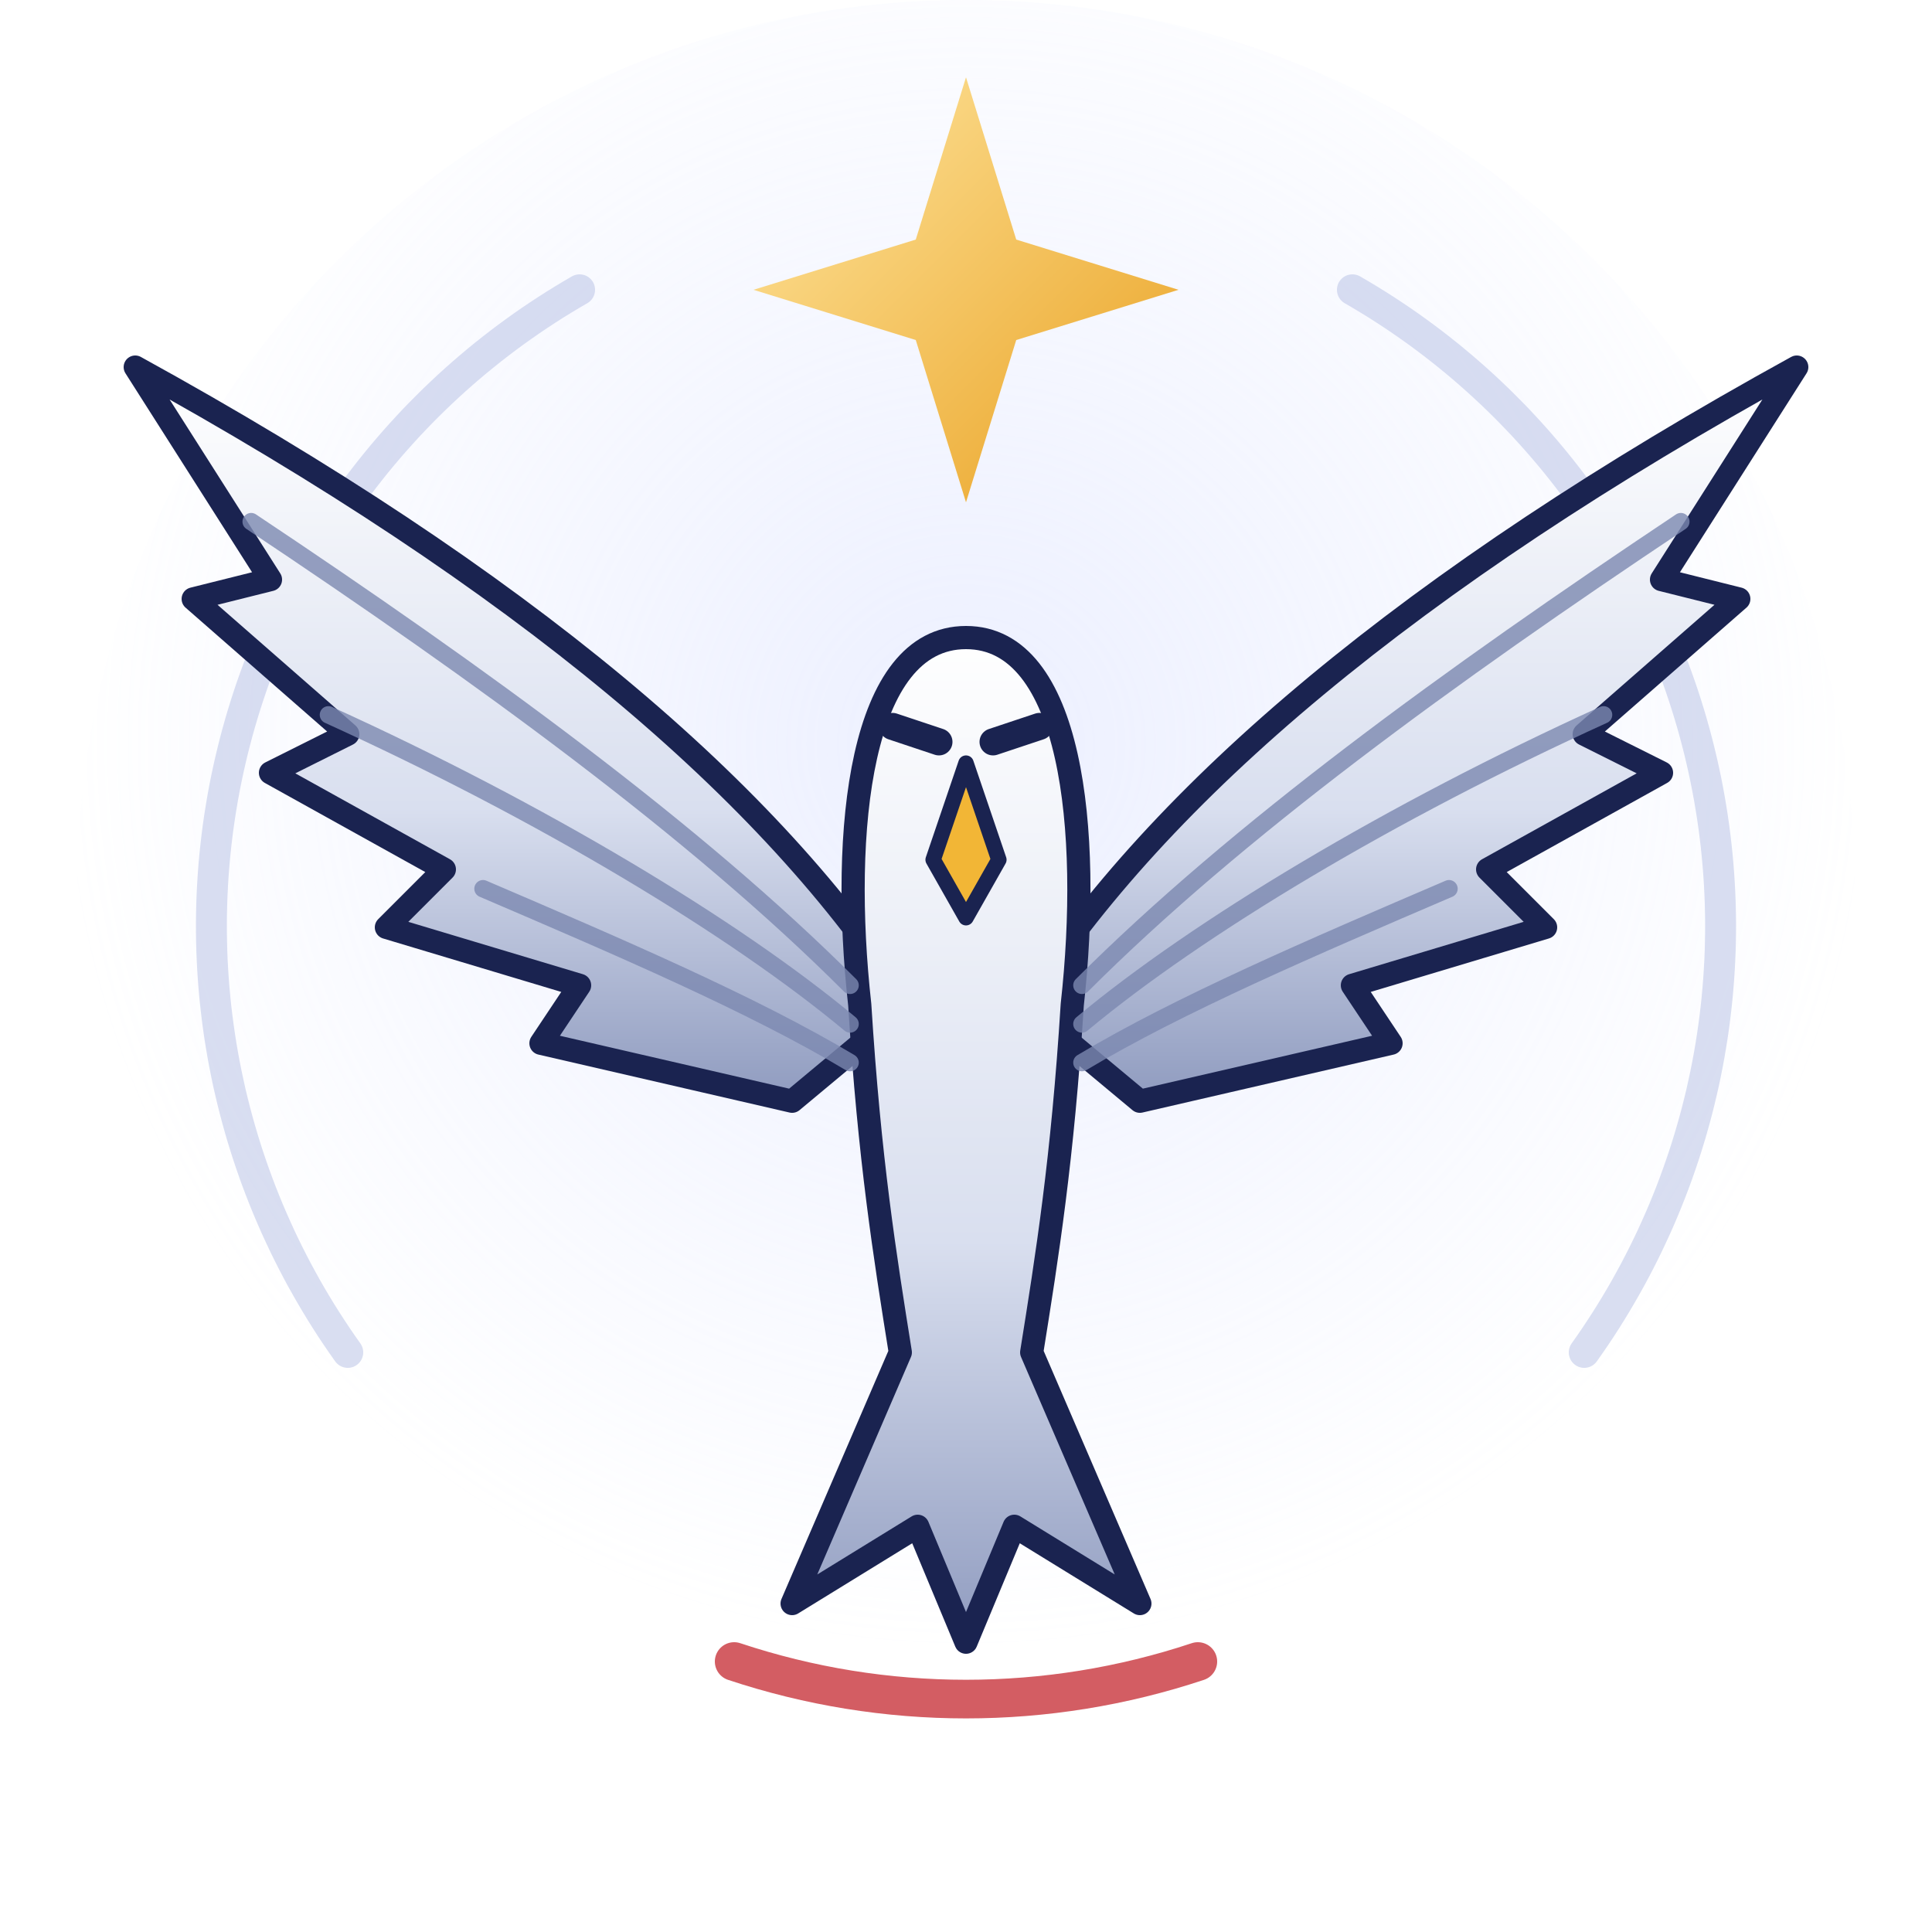
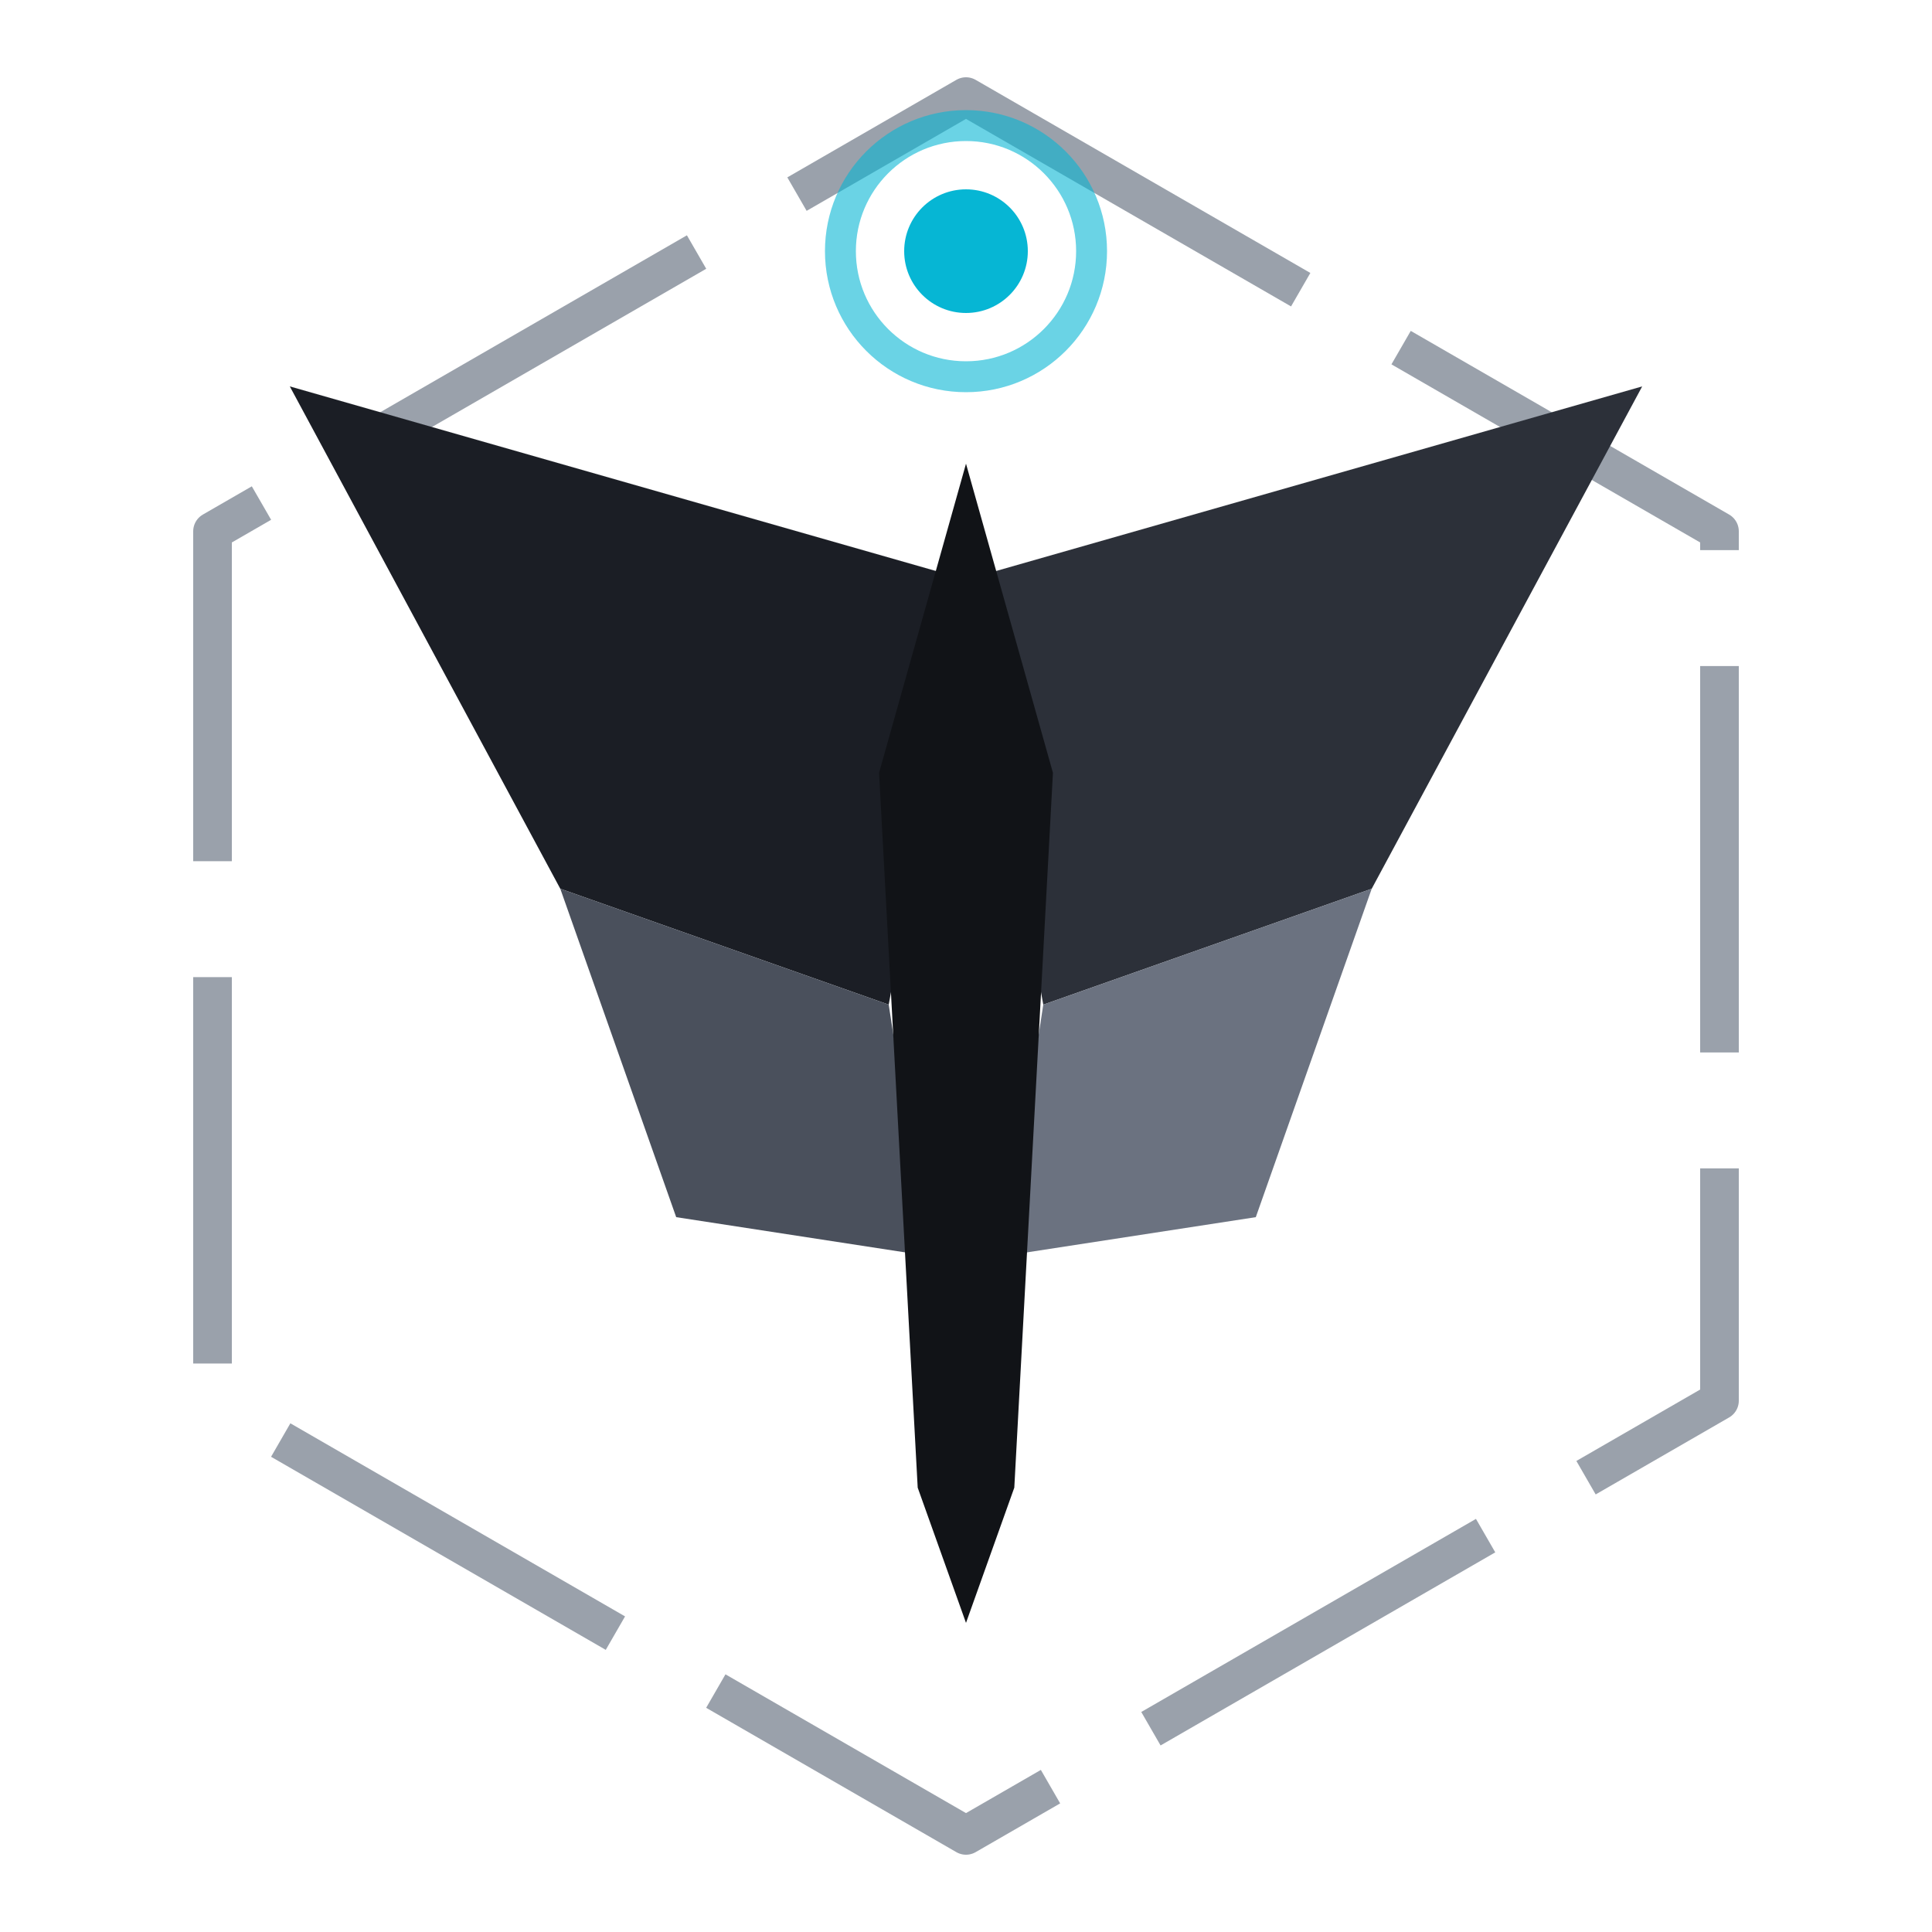
<svg xmlns="http://www.w3.org/2000/svg" viewBox="0 0 100 100" role="img" aria-label="NextStep">
-   <defs>
-     <linearGradient id="ns-wing" x1="0" y1="0" x2="0" y2="1">
-       <stop offset="0" stop-color="#ffffff" />
-       <stop offset="0.6" stop-color="#d9dfef" />
-       <stop offset="1" stop-color="#8f9bbf" />
-     </linearGradient>
-     <linearGradient id="ns-star" x1="0" y1="0" x2="1" y2="1">
-       <stop offset="0" stop-color="#ffe7a1" />
-       <stop offset="1" stop-color="#e9a020" />
-     </linearGradient>
-     <radialGradient id="ns-halo" cx="0.5" cy="0.42" r="0.5">
-       <stop offset="0" stop-color="#c9d3ff" stop-opacity="0.35" />
-       <stop offset="1" stop-color="#c9d3ff" stop-opacity="0" />
-     </radialGradient>
-   </defs>
-   <circle cx="50" cy="46" r="46" fill="url(#ns-halo)" />
-   <path d="M18 70 A38 38 0 0 1 30 15 M70 15 A38 38 0 0 1 82 70" fill="none" stroke="#b9c3e6" stroke-width="1.6" stroke-linecap="round" opacity="0.55" />
-   <path d="M38 86 A38 38 0 0 0 62 86" fill="none" stroke="#c8343c" stroke-width="2" stroke-linecap="round" opacity="0.8" />
-   <g fill="url(#ns-wing)" stroke="#1a2350" stroke-width="1.2" stroke-linejoin="round">
-     <path id="ns-left-wing" d="M47 52 C40 41 27 30 7 19 L14 30 L10 31 L18 38 L14 40 L23 45 L20 48 L30 51 L28 54 L41 57 Z" />
-     <use href="#ns-left-wing" transform="matrix(-1 0 0 1 100 0)" />
-     <path d="M50 33 C55.5 33 56.5 43 55.5 52 C55 60 54.2 65 53.4 70 L59 83 L52.5 79 L50 85 L47.5 79 L41 83 L46.6 70 C45.8 65 45 60 44.5 52 C43.5 43 44.5 33 50 33 Z" />
-   </g>
-   <g fill="none" stroke="#7c88b0" stroke-width="0.9" stroke-linecap="round" opacity="0.8">
-     <path id="ns-left-wing-f" d="M44 51 C36 43 25 35 13 27 M44 53 C38 48 28 42 17 37 M44 55 C39 52 32 49 25 46" />
-     <use href="#ns-left-wing-f" transform="matrix(-1 0 0 1 100 0)" />
-   </g>
-   <path d="M50 39.5 L48.3 44.5 L50 47.5 L51.7 44.5 Z" fill="#f2b636" stroke="#1a2350" stroke-width="0.8" stroke-linejoin="round" />
-   <path d="M46.2 37.6 L48.6 38.4 M53.8 37.6 L51.4 38.4" stroke="#1a2350" stroke-width="1.4" stroke-linecap="round" />
-   <path d="M50 4 L52.6 12.4 L61 15 L52.6 17.6 L50 26 L47.4 17.6 L39 15 L47.4 12.4 Z" fill="url(#ns-star)" />
+   <polygon points="50,5 89,27.5 89,72.5 50,95 11,72.5 11,27.5" fill="none" stroke="#9aa1ab" stroke-width="2" stroke-dasharray="20 6" stroke-linejoin="round" />
+   <polygon points="50,30 15,20 29,46 46,52" fill="#1b1e25" />
+   <polygon points="46,52 29,46 35,63 48,65" fill="#4a505c" />
+   <polygon points="50,30 85,20 71,46 54,52" fill="#2c3039" />
+   <polygon points="54,52 71,46 65,63 52,65" fill="#6b7280" />
+   <polygon points="50,24 54.5,40 52.5,77 50,84 47.5,77 45.5,40" fill="#111317" />
+   <circle cx="50" cy="13" r="6.5" fill="none" stroke="#06b6d4" stroke-width="1.6" opacity="0.6" />
+   <circle cx="50" cy="13" r="3.2" fill="#06b6d4" />
</svg>
